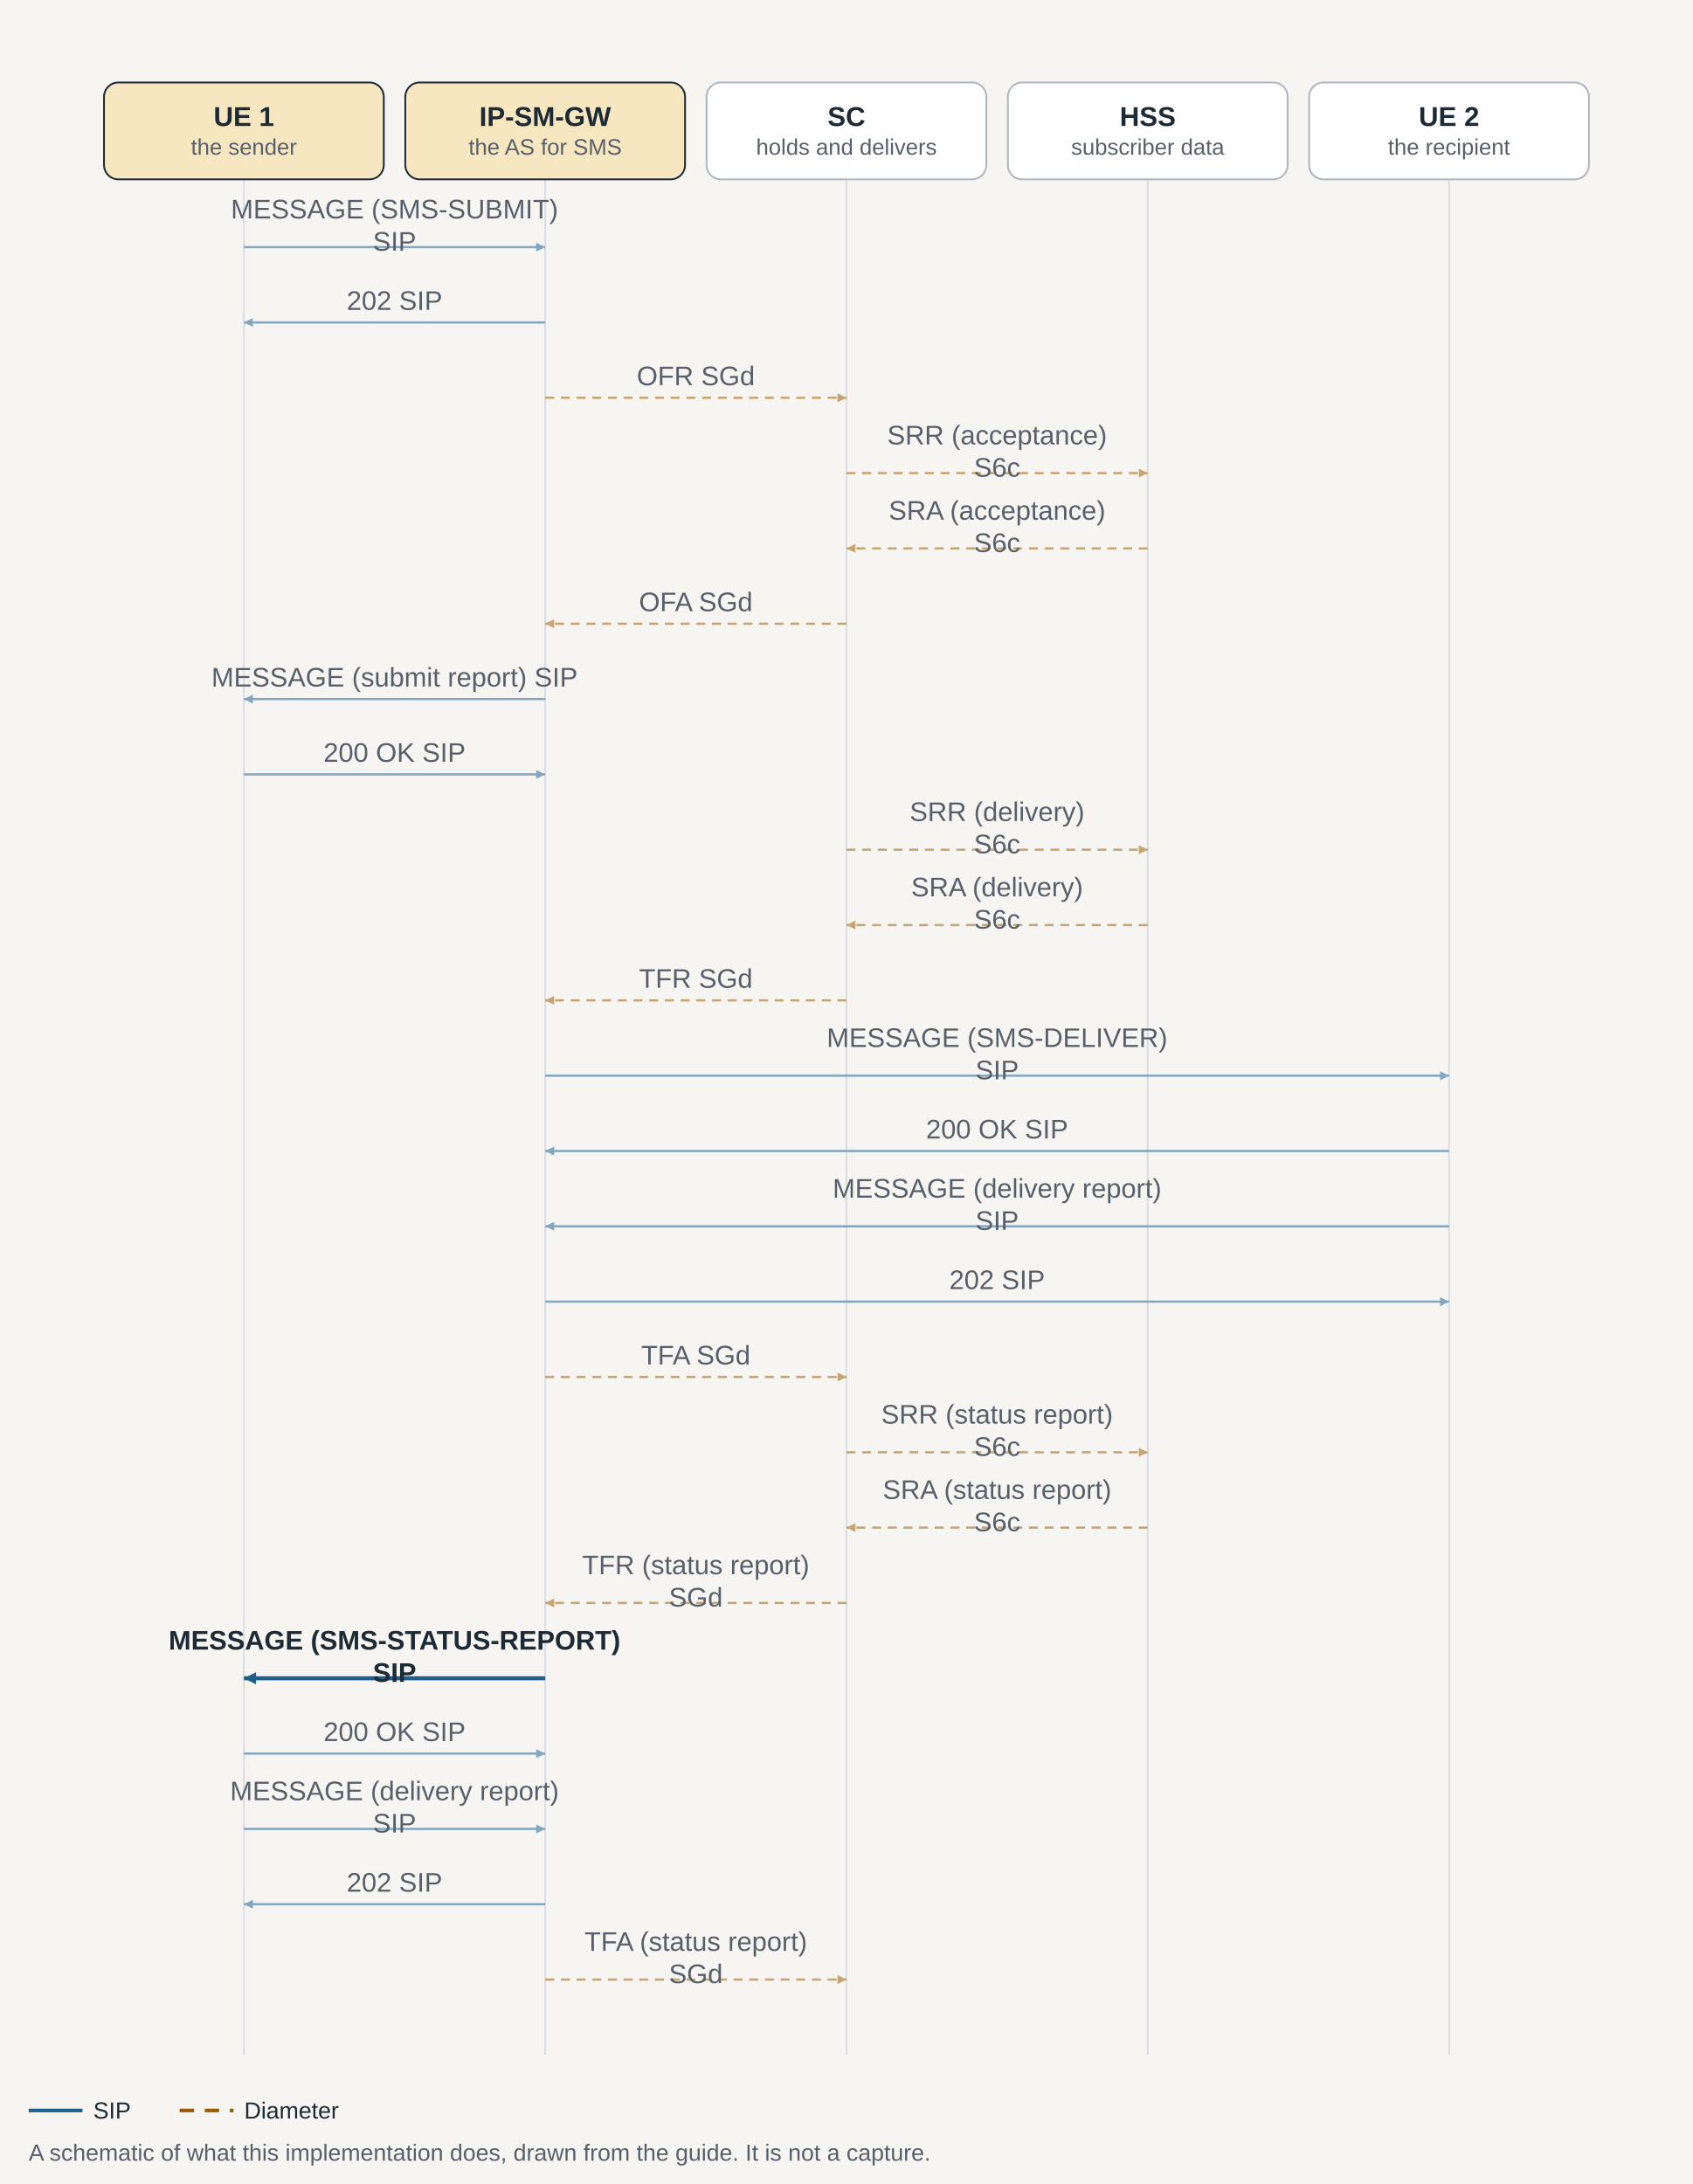
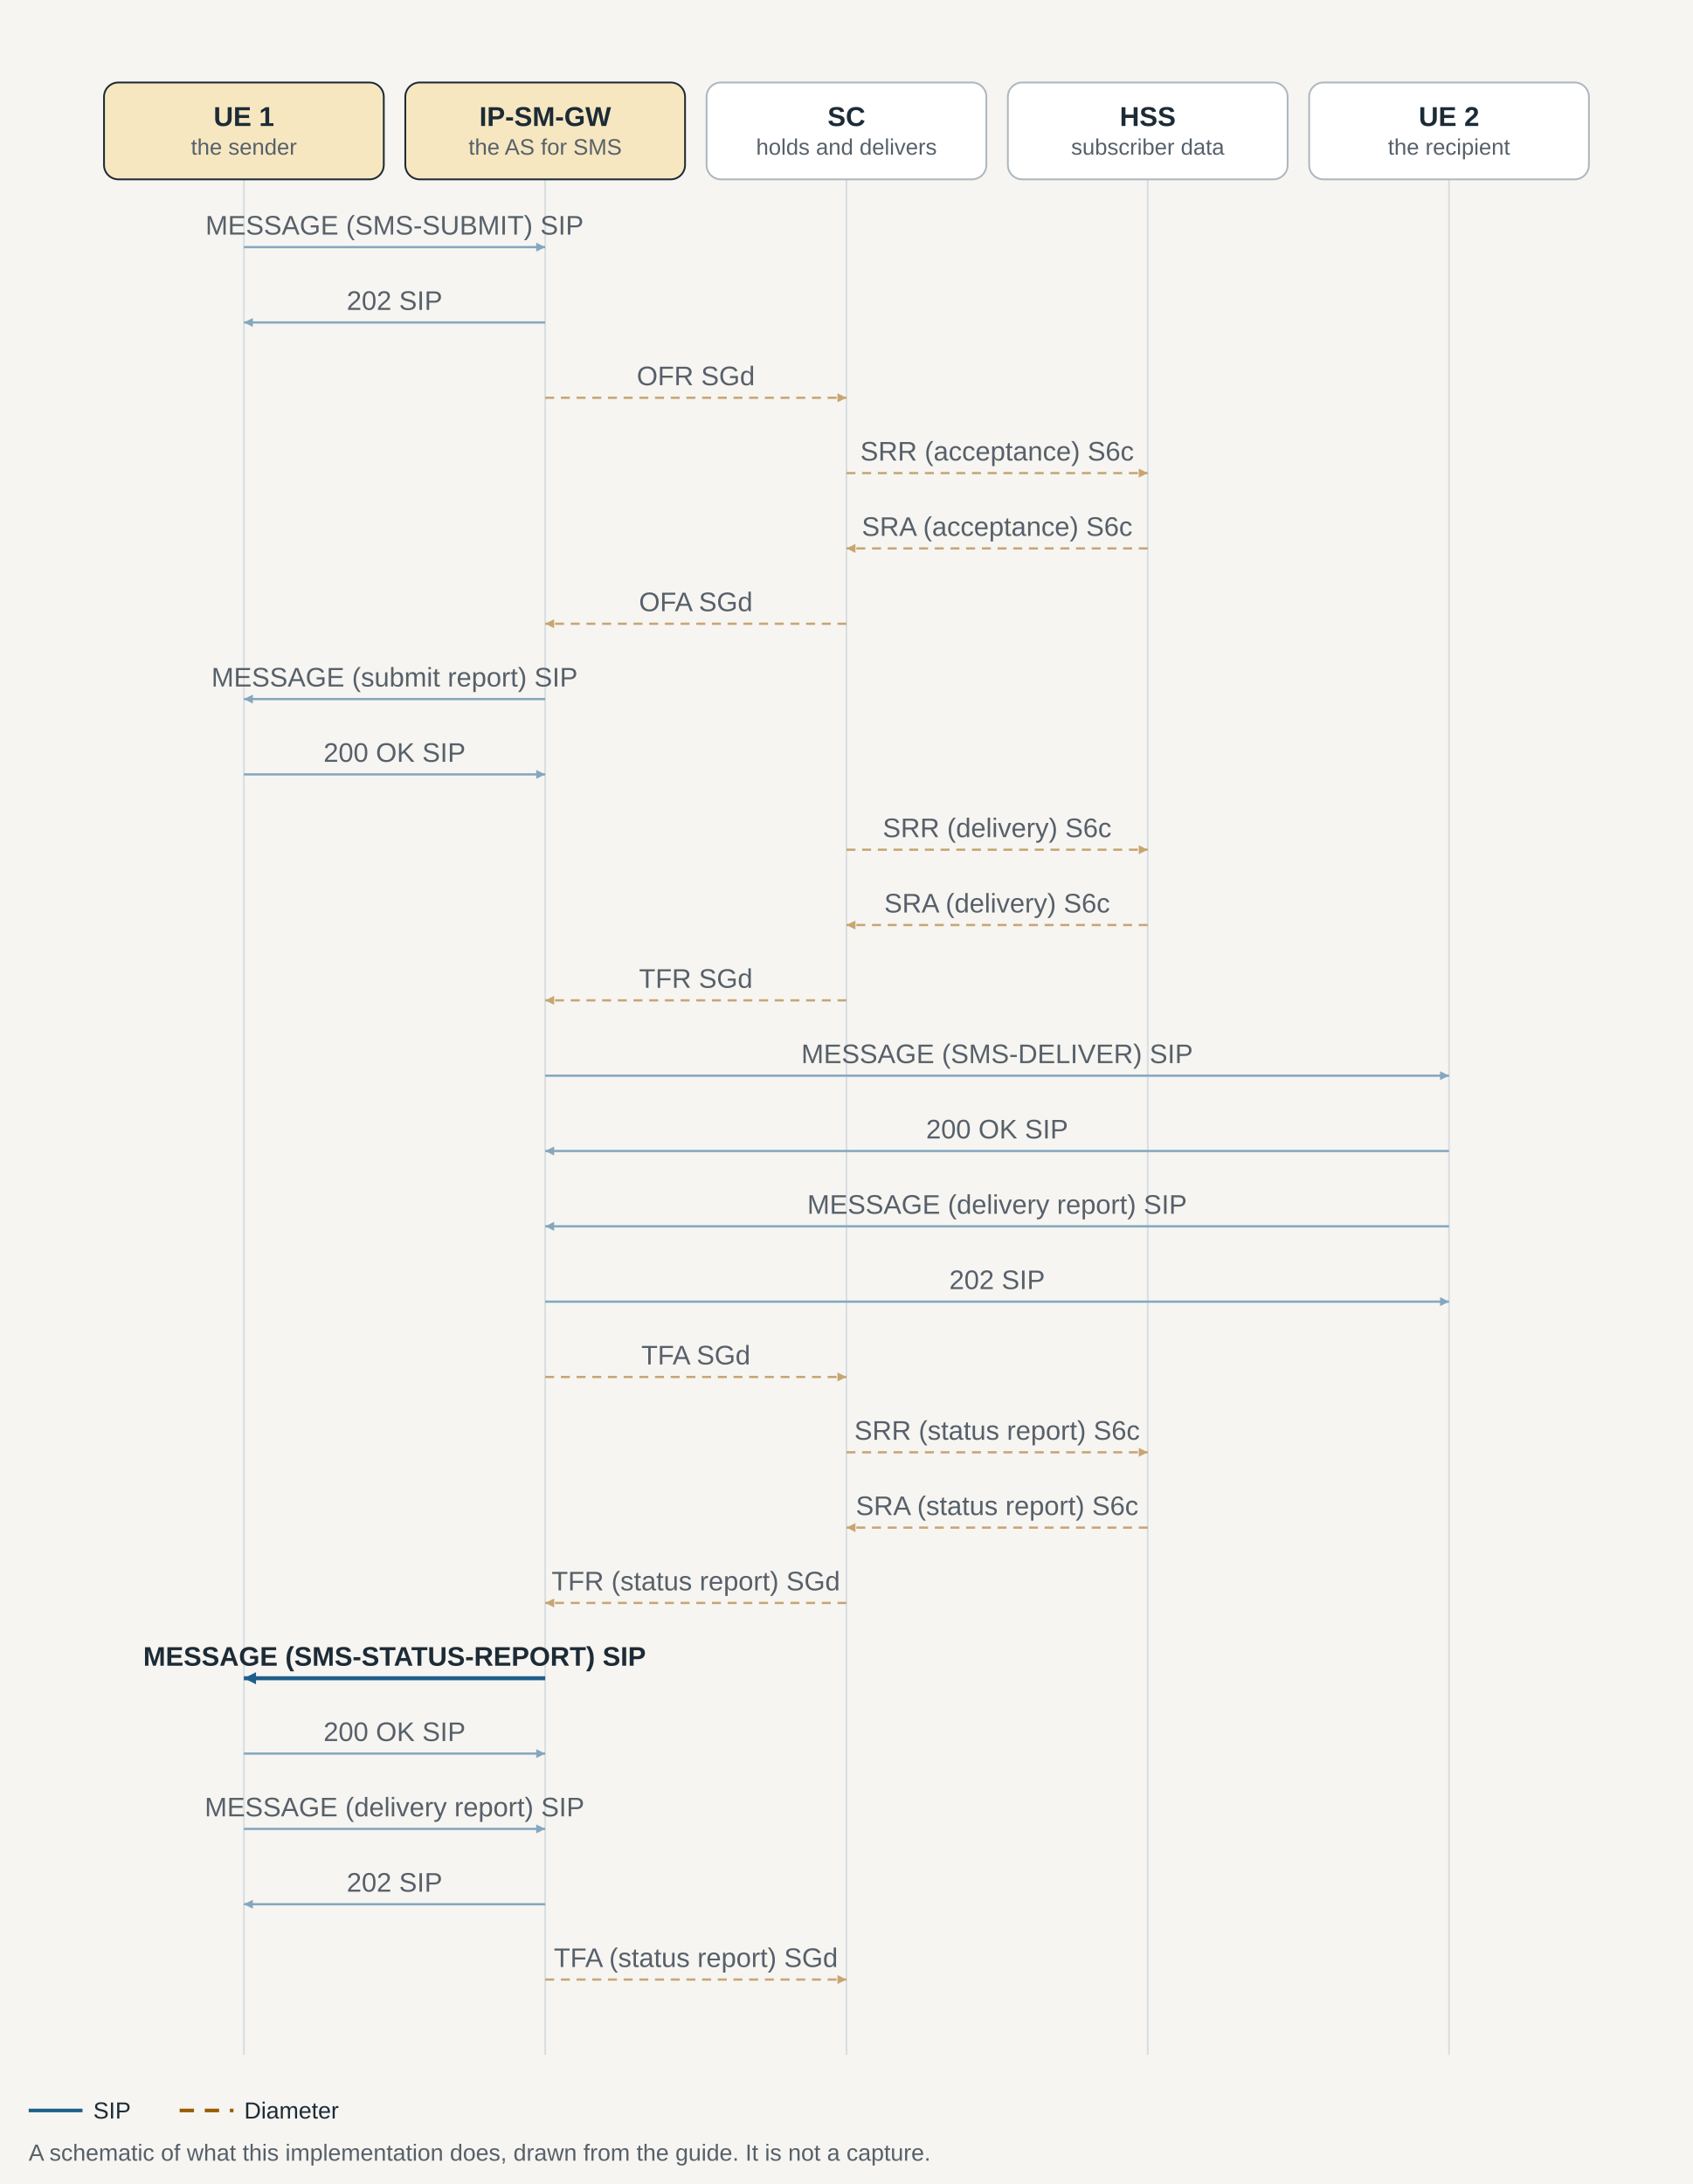
<svg xmlns="http://www.w3.org/2000/svg" viewBox="0 0 944 1217.8" width="944" height="1217.8" font-family="Calibri, Carlito, &quot;Segoe UI&quot;, Arial, &quot;Noto Sans CJK JP&quot;, &quot;Noto Sans JP&quot;, &quot;Yu Gothic UI&quot;, &quot;Yu Gothic&quot;, YuGothic, &quot;Hiragino Sans&quot;, Meiryo, sans-serif" role="img">
  <rect width="944" height="1217.8" fill="#F6F5F1" />
  <g transform="translate(16 16)">
    <line x1="120" y1="84" x2="120" y2="1129.8" stroke="#D9DEE2" stroke-width="1" />
    <rect x="42" y="30" width="156" height="54" fill="#F6E7C1" rx="8" stroke="#1D2B36" />
    <text x="120" y="54.25" font-size="15.2" fill="#1D2B36" text-anchor="middle" font-weight="bold">UE 1</text>
    <text x="120" y="70.25" font-size="12.5" fill="#57606A" text-anchor="middle">the sender</text>
    <line x1="288" y1="84" x2="288" y2="1129.8" stroke="#D9DEE2" stroke-width="1" />
    <rect x="210" y="30" width="156" height="54" fill="#F6E7C1" rx="8" stroke="#1D2B36" />
    <text x="288" y="54.25" font-size="15.2" fill="#1D2B36" text-anchor="middle" font-weight="bold">IP-SM-GW</text>
    <text x="288" y="70.25" font-size="12.5" fill="#57606A" text-anchor="middle">the AS for SMS</text>
    <line x1="456" y1="84" x2="456" y2="1129.8" stroke="#D9DEE2" stroke-width="1" />
    <rect x="378" y="30" width="156" height="54" fill="#FFFFFF" rx="8" stroke="#AEB7BF" />
    <text x="456" y="54.25" font-size="15.2" fill="#1D2B36" text-anchor="middle" font-weight="bold">SC</text>
    <text x="456" y="70.25" font-size="12.5" fill="#57606A" text-anchor="middle">holds and delivers</text>
    <line x1="624" y1="84" x2="624" y2="1129.8" stroke="#D9DEE2" stroke-width="1" />
    <rect x="546" y="30" width="156" height="54" fill="#FFFFFF" rx="8" stroke="#AEB7BF" />
    <text x="624" y="54.25" font-size="15.2" fill="#1D2B36" text-anchor="middle" font-weight="bold">HSS</text>
    <text x="624" y="70.25" font-size="12.5" fill="#57606A" text-anchor="middle">subscriber data</text>
    <line x1="792" y1="84" x2="792" y2="1129.8" stroke="#D9DEE2" stroke-width="1" />
    <rect x="714" y="30" width="156" height="54" fill="#FFFFFF" rx="8" stroke="#AEB7BF" />
    <text x="792" y="54.25" font-size="15.2" fill="#1D2B36" text-anchor="middle" font-weight="bold">UE 2</text>
    <text x="792" y="70.25" font-size="12.5" fill="#57606A" text-anchor="middle">the recipient</text>
    <line x1="120" y1="121.8" x2="288" y2="121.8" stroke="#84A7BF" stroke-width="1.25" />
    <polygon points="288,121.8 283,124.3 283,119.3" fill="#84A7BF" />
-     <text x="204" y="105.8" font-size="15" fill="#57606A" text-anchor="middle">MESSAGE (SMS-SUBMIT)</text>
-     <text x="204" y="123.8" font-size="15" fill="#57606A" text-anchor="middle">SIP</text>
+     <text x="204" y="114.8" font-size="15" fill="#57606A" text-anchor="middle">MESSAGE (SMS-SUBMIT) SIP</text>
    <line x1="288" y1="163.8" x2="120" y2="163.8" stroke="#84A7BF" stroke-width="1.25" />
    <polygon points="120,163.8 125,161.3 125,166.3" fill="#84A7BF" />
    <text x="204" y="156.8" font-size="15" fill="#57606A" text-anchor="middle">202 SIP</text>
    <line x1="288" y1="205.8" x2="456" y2="205.8" stroke="#C7A573" stroke-width="1.25" stroke-dasharray="5 3.75" />
    <polygon points="456,205.8 451,208.3 451,203.3" fill="#C7A573" />
    <text x="372" y="198.8" font-size="15" fill="#57606A" text-anchor="middle">OFR SGd</text>
    <line x1="456" y1="247.8" x2="624" y2="247.8" stroke="#C7A573" stroke-width="1.25" stroke-dasharray="5 3.75" />
    <polygon points="624,247.8 619,250.3 619,245.3" fill="#C7A573" />
-     <text x="540" y="231.8" font-size="15" fill="#57606A" text-anchor="middle">SRR (acceptance)</text>
-     <text x="540" y="249.8" font-size="15" fill="#57606A" text-anchor="middle">S6c</text>
+     <text x="540" y="240.8" font-size="15" fill="#57606A" text-anchor="middle">SRR (acceptance) S6c</text>
    <line x1="624" y1="289.8" x2="456" y2="289.8" stroke="#C7A573" stroke-width="1.25" stroke-dasharray="5 3.75" />
    <polygon points="456,289.8 461,287.3 461,292.3" fill="#C7A573" />
-     <text x="540" y="273.8" font-size="15" fill="#57606A" text-anchor="middle">SRA (acceptance)</text>
-     <text x="540" y="291.8" font-size="15" fill="#57606A" text-anchor="middle">S6c</text>
+     <text x="540" y="282.8" font-size="15" fill="#57606A" text-anchor="middle">SRA (acceptance) S6c</text>
    <line x1="456" y1="331.8" x2="288" y2="331.8" stroke="#C7A573" stroke-width="1.25" stroke-dasharray="5 3.75" />
    <polygon points="288,331.8 293,329.3 293,334.3" fill="#C7A573" />
    <text x="372" y="324.8" font-size="15" fill="#57606A" text-anchor="middle">OFA SGd</text>
    <line x1="288" y1="373.8" x2="120" y2="373.8" stroke="#84A7BF" stroke-width="1.25" />
    <polygon points="120,373.8 125,371.3 125,376.3" fill="#84A7BF" />
    <text x="204" y="366.8" font-size="15" fill="#57606A" text-anchor="middle">MESSAGE (submit report) SIP</text>
    <line x1="120" y1="415.8" x2="288" y2="415.8" stroke="#84A7BF" stroke-width="1.25" />
    <polygon points="288,415.8 283,418.3 283,413.3" fill="#84A7BF" />
    <text x="204" y="408.8" font-size="15" fill="#57606A" text-anchor="middle">200 OK SIP</text>
    <line x1="456" y1="457.8" x2="624" y2="457.8" stroke="#C7A573" stroke-width="1.25" stroke-dasharray="5 3.75" />
    <polygon points="624,457.8 619,460.3 619,455.3" fill="#C7A573" />
-     <text x="540" y="441.8" font-size="15" fill="#57606A" text-anchor="middle">SRR (delivery)</text>
-     <text x="540" y="459.8" font-size="15" fill="#57606A" text-anchor="middle">S6c</text>
+     <text x="540" y="450.8" font-size="15" fill="#57606A" text-anchor="middle">SRR (delivery) S6c</text>
    <line x1="624" y1="499.8" x2="456" y2="499.8" stroke="#C7A573" stroke-width="1.25" stroke-dasharray="5 3.75" />
    <polygon points="456,499.8 461,497.3 461,502.3" fill="#C7A573" />
-     <text x="540" y="483.8" font-size="15" fill="#57606A" text-anchor="middle">SRA (delivery)</text>
-     <text x="540" y="501.8" font-size="15" fill="#57606A" text-anchor="middle">S6c</text>
+     <text x="540" y="492.8" font-size="15" fill="#57606A" text-anchor="middle">SRA (delivery) S6c</text>
    <line x1="456" y1="541.8" x2="288" y2="541.8" stroke="#C7A573" stroke-width="1.25" stroke-dasharray="5 3.75" />
    <polygon points="288,541.8 293,539.3 293,544.3" fill="#C7A573" />
    <text x="372" y="534.8" font-size="15" fill="#57606A" text-anchor="middle">TFR SGd</text>
    <line x1="288" y1="583.8" x2="792" y2="583.8" stroke="#84A7BF" stroke-width="1.25" />
    <polygon points="792,583.8 787,586.3 787,581.3" fill="#84A7BF" />
-     <text x="540" y="567.8" font-size="15" fill="#57606A" text-anchor="middle">MESSAGE (SMS-DELIVER)</text>
-     <text x="540" y="585.8" font-size="15" fill="#57606A" text-anchor="middle">SIP</text>
+     <text x="540" y="576.8" font-size="15" fill="#57606A" text-anchor="middle">MESSAGE (SMS-DELIVER) SIP</text>
    <line x1="792" y1="625.8" x2="288" y2="625.8" stroke="#84A7BF" stroke-width="1.25" />
    <polygon points="288,625.8 293,623.3 293,628.3" fill="#84A7BF" />
    <text x="540" y="618.8" font-size="15" fill="#57606A" text-anchor="middle">200 OK SIP</text>
    <line x1="792" y1="667.8" x2="288" y2="667.8" stroke="#84A7BF" stroke-width="1.25" />
    <polygon points="288,667.8 293,665.3 293,670.3" fill="#84A7BF" />
-     <text x="540" y="651.8" font-size="15" fill="#57606A" text-anchor="middle">MESSAGE (delivery report)</text>
-     <text x="540" y="669.8" font-size="15" fill="#57606A" text-anchor="middle">SIP</text>
+     <text x="540" y="660.8" font-size="15" fill="#57606A" text-anchor="middle">MESSAGE (delivery report) SIP</text>
    <line x1="288" y1="709.8" x2="792" y2="709.8" stroke="#84A7BF" stroke-width="1.25" />
    <polygon points="792,709.8 787,712.3 787,707.3" fill="#84A7BF" />
    <text x="540" y="702.8" font-size="15" fill="#57606A" text-anchor="middle">202 SIP</text>
    <line x1="288" y1="751.8" x2="456" y2="751.8" stroke="#C7A573" stroke-width="1.25" stroke-dasharray="5 3.75" />
    <polygon points="456,751.8 451,754.3 451,749.3" fill="#C7A573" />
    <text x="372" y="744.8" font-size="15" fill="#57606A" text-anchor="middle">TFA SGd</text>
    <line x1="456" y1="793.8" x2="624" y2="793.8" stroke="#C7A573" stroke-width="1.25" stroke-dasharray="5 3.75" />
    <polygon points="624,793.8 619,796.3 619,791.3" fill="#C7A573" />
-     <text x="540" y="777.8" font-size="15" fill="#57606A" text-anchor="middle">SRR (status report)</text>
-     <text x="540" y="795.8" font-size="15" fill="#57606A" text-anchor="middle">S6c</text>
+     <text x="540" y="786.8" font-size="15" fill="#57606A" text-anchor="middle">SRR (status report) S6c</text>
    <line x1="624" y1="835.8" x2="456" y2="835.8" stroke="#C7A573" stroke-width="1.25" stroke-dasharray="5 3.75" />
    <polygon points="456,835.8 461,833.3 461,838.3" fill="#C7A573" />
-     <text x="540" y="819.8" font-size="15" fill="#57606A" text-anchor="middle">SRA (status report)</text>
-     <text x="540" y="837.8" font-size="15" fill="#57606A" text-anchor="middle">S6c</text>
+     <text x="540" y="828.8" font-size="15" fill="#57606A" text-anchor="middle">SRA (status report) S6c</text>
    <line x1="456" y1="877.8" x2="288" y2="877.8" stroke="#C7A573" stroke-width="1.25" stroke-dasharray="5 3.75" />
    <polygon points="288,877.8 293,875.3 293,880.3" fill="#C7A573" />
-     <text x="372" y="861.8" font-size="15" fill="#57606A" text-anchor="middle">TFR (status report)</text>
-     <text x="372" y="879.8" font-size="15" fill="#57606A" text-anchor="middle">SGd</text>
+     <text x="372" y="870.8" font-size="15" fill="#57606A" text-anchor="middle">TFR (status report) SGd</text>
    <line x1="288" y1="919.8" x2="120" y2="919.8" stroke="#1F5F8B" stroke-width="2.25" />
    <polygon points="120,919.8 126.75,916.42 126.75,923.17" fill="#1F5F8B" />
-     <text x="204" y="903.8" font-size="15" fill="#1D2B36" text-anchor="middle" font-weight="bold">MESSAGE (SMS-STATUS-REPORT)</text>
-     <text x="204" y="921.8" font-size="15" fill="#1D2B36" text-anchor="middle" font-weight="bold">SIP</text>
+     <text x="204" y="912.8" font-size="15" fill="#1D2B36" text-anchor="middle" font-weight="bold">MESSAGE (SMS-STATUS-REPORT) SIP</text>
    <line x1="120" y1="961.8" x2="288" y2="961.8" stroke="#84A7BF" stroke-width="1.25" />
    <polygon points="288,961.8 283,964.3 283,959.3" fill="#84A7BF" />
    <text x="204" y="954.8" font-size="15" fill="#57606A" text-anchor="middle">200 OK SIP</text>
    <line x1="120" y1="1003.8" x2="288" y2="1003.8" stroke="#84A7BF" stroke-width="1.25" />
    <polygon points="288,1003.8 283,1006.3 283,1001.3" fill="#84A7BF" />
-     <text x="204" y="987.8" font-size="15" fill="#57606A" text-anchor="middle">MESSAGE (delivery report)</text>
-     <text x="204" y="1005.8" font-size="15" fill="#57606A" text-anchor="middle">SIP</text>
+     <text x="204" y="996.8" font-size="15" fill="#57606A" text-anchor="middle">MESSAGE (delivery report) SIP</text>
    <line x1="288" y1="1045.8" x2="120" y2="1045.8" stroke="#84A7BF" stroke-width="1.25" />
    <polygon points="120,1045.8 125,1043.3 125,1048.3" fill="#84A7BF" />
    <text x="204" y="1038.8" font-size="15" fill="#57606A" text-anchor="middle">202 SIP</text>
    <line x1="288" y1="1087.8" x2="456" y2="1087.8" stroke="#C7A573" stroke-width="1.25" stroke-dasharray="5 3.75" />
    <polygon points="456,1087.8 451,1090.3 451,1085.3" fill="#C7A573" />
-     <text x="372" y="1071.8" font-size="15" fill="#57606A" text-anchor="middle">TFA (status report)</text>
-     <text x="372" y="1089.8" font-size="15" fill="#57606A" text-anchor="middle">SGd</text>
+     <text x="372" y="1080.8" font-size="15" fill="#57606A" text-anchor="middle">TFA (status report) SGd</text>
  </g>
  <line x1="16" y1="1176.8" x2="46" y2="1176.8" stroke="#1F5F8B" stroke-width="2" />
  <text x="52" y="1181.3" font-size="13" fill="#1D2B36">SIP</text>
  <line x1="100.18" y1="1176.8" x2="130.18" y2="1176.8" stroke="#9A5B00" stroke-width="2" stroke-dasharray="8 6" />
  <text x="136.18" y="1181.3" font-size="13" fill="#1D2B36">Diameter</text>
  <text x="16" y="1204.8" font-size="13" fill="#57606A">A schematic of what this implementation does, drawn from the guide. It is not a capture.</text>
</svg>
